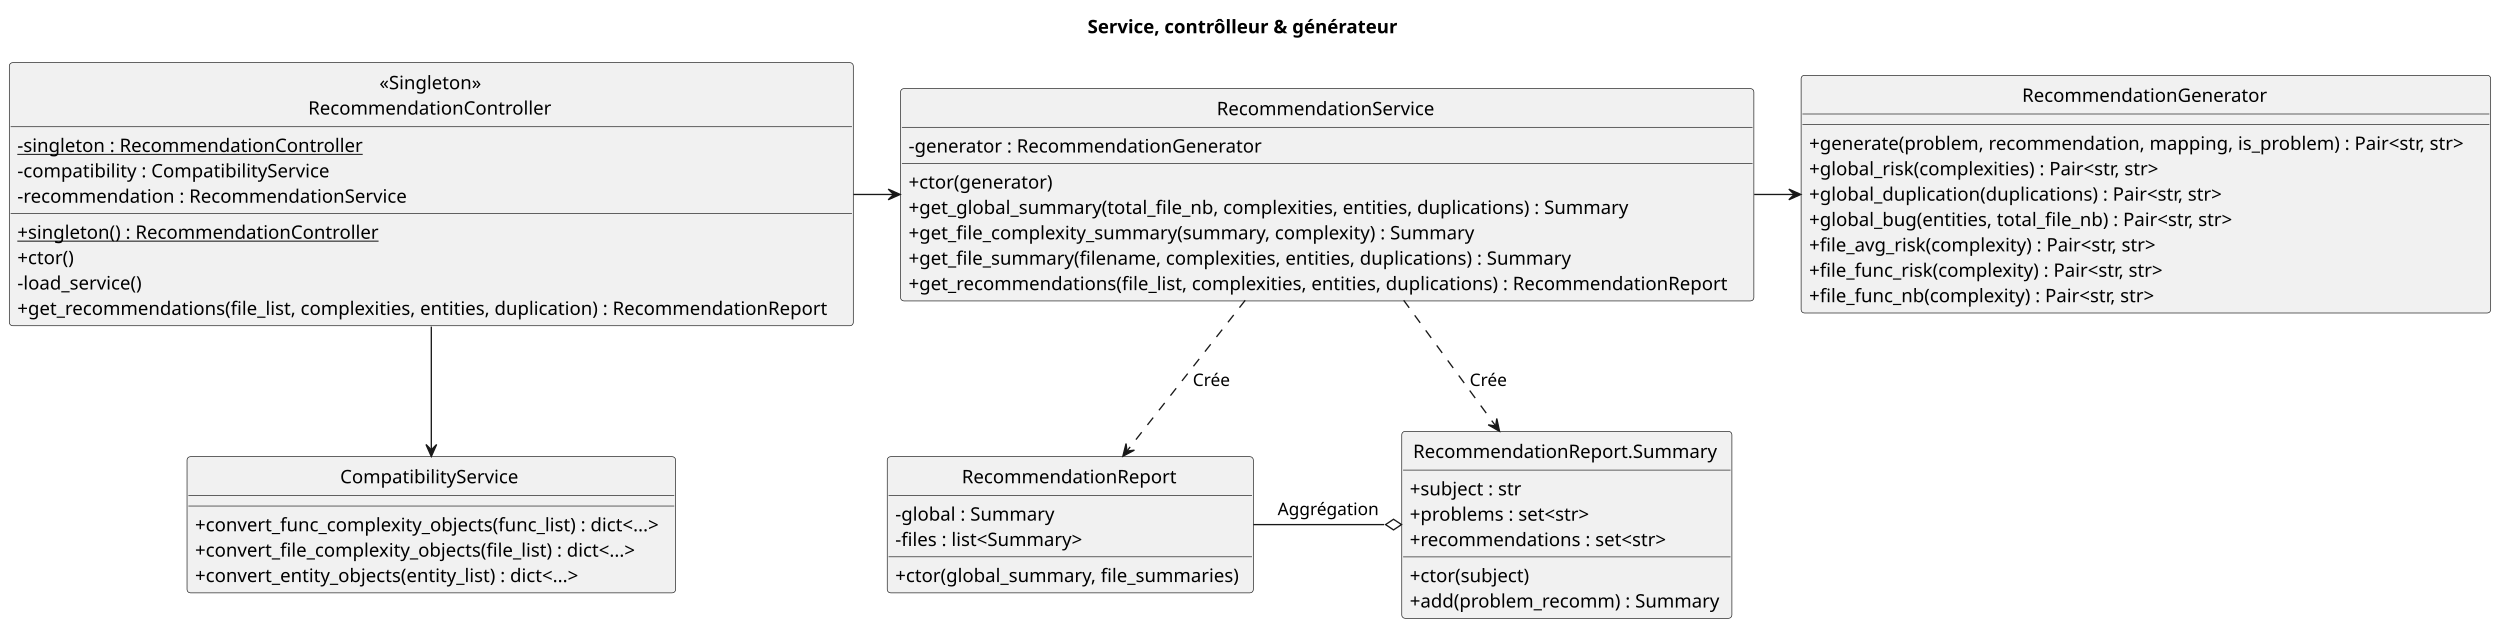
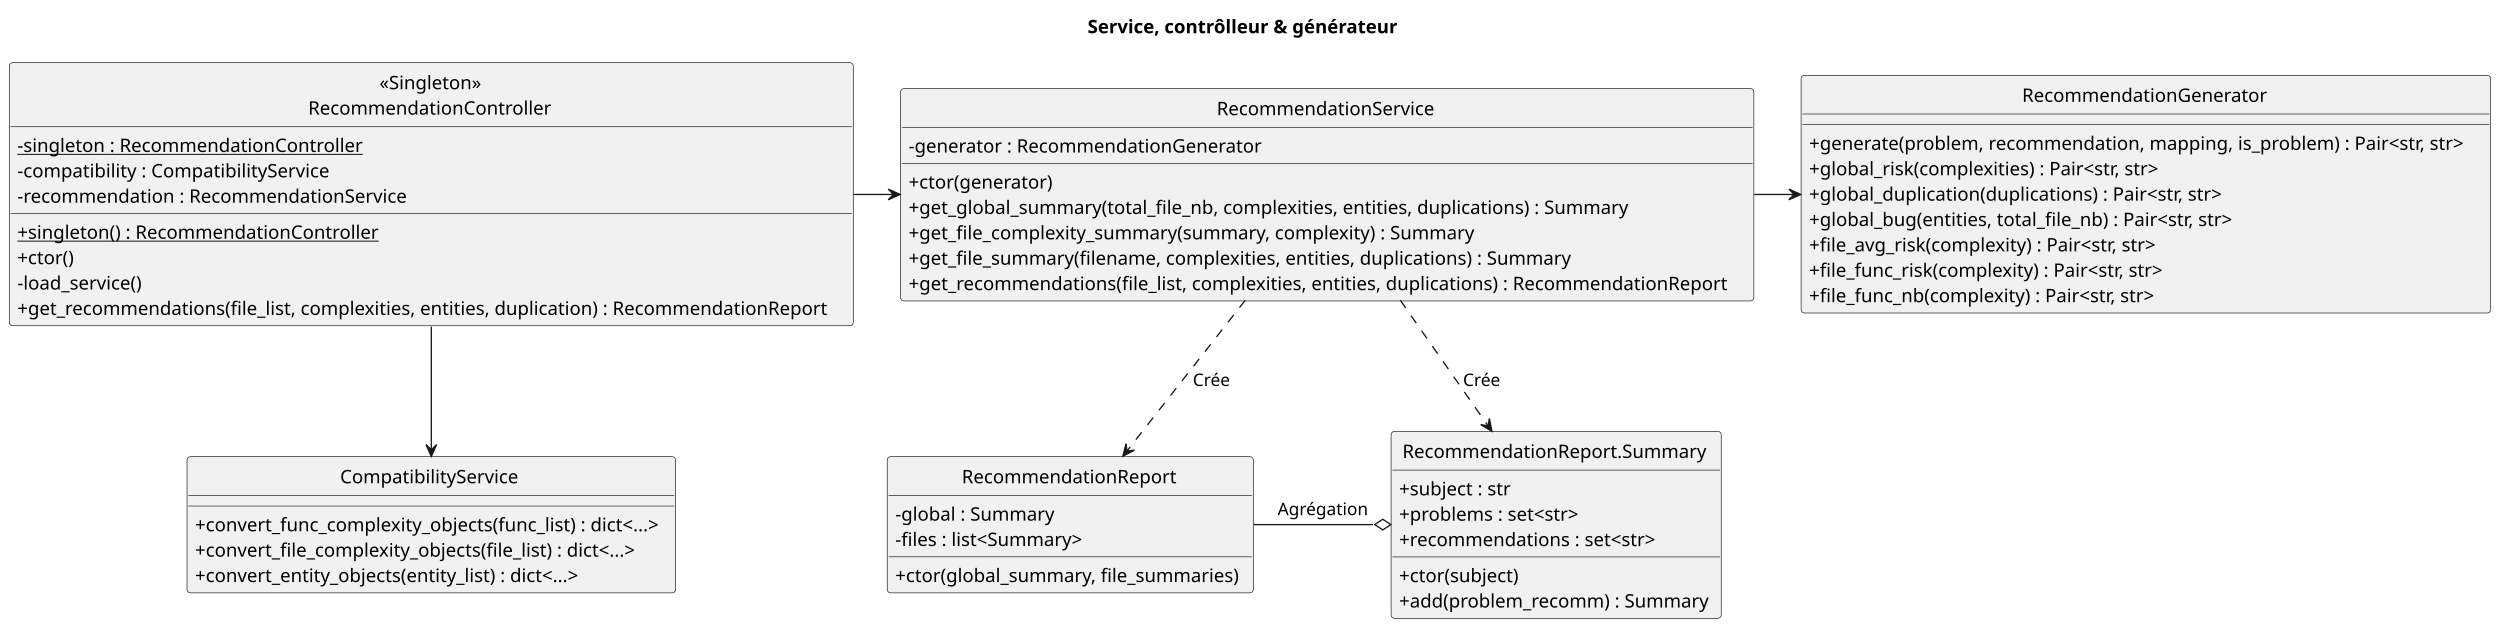
<svg xmlns="http://www.w3.org/2000/svg" contentStyleType="text/css" height="471px" preserveAspectRatio="none" style="width:1878px;height:471px;background:#FFFFFF;" version="1.1" viewBox="0 0 1878 471" width="1878px" zoomAndPan="magnify">
  <defs />
  <g>
    <text fill="#000000" font-family="sans-serif" font-size="14" font-weight="bold" lengthAdjust="spacing" textLength="230" x="817" y="24.966">Service, contrôlleur &amp; générateur</text>
    <g id="elem_RecommendationController">
      <rect codeLine="6" fill="#F1F1F1" height="197.611" id="RecommendationController" rx="2.5" ry="2.5" style="stroke:#181818;stroke-width:0.5;" width="634" x="7" y="47.068" />
      <text fill="#000000" font-family="sans-serif" font-size="14" lengthAdjust="spacing" textLength="78" x="285" y="67.034">«Singleton»</text>
      <text fill="#000000" font-family="sans-serif" font-size="14" lengthAdjust="spacing" textLength="185" x="231.5" y="86.102">RecommendationController</text>
      <line style="stroke:#181818;stroke-width:0.5;" x1="8" x2="640" y1="95.204" y2="95.204" />
      <text fill="#000000" font-family="sans-serif" font-size="14" lengthAdjust="spacing" text-decoration="underline" textLength="265" x="13" y="114.17">-singleton : RecommendationController</text>
      <text fill="#000000" font-family="sans-serif" font-size="14" lengthAdjust="spacing" textLength="241" x="13" y="133.238">-compatibility : CompatibilityService</text>
      <text fill="#000000" font-family="sans-serif" font-size="14" lengthAdjust="spacing" textLength="298" x="13" y="152.305">-recommendation : RecommendationService</text>
      <line style="stroke:#181818;stroke-width:0.5;" x1="8" x2="640" y1="160.407" y2="160.407" />
      <text fill="#000000" font-family="sans-serif" font-size="14" lengthAdjust="spacing" text-decoration="underline" textLength="276" x="13" y="179.373">+singleton() : RecommendationController</text>
      <text fill="#000000" font-family="sans-serif" font-size="14" lengthAdjust="spacing" textLength="42" x="13" y="198.441">+ctor()</text>
      <text fill="#000000" font-family="sans-serif" font-size="14" lengthAdjust="spacing" textLength="95" x="13" y="217.509">-load_service()</text>
      <text fill="#000000" font-family="sans-serif" font-size="14" lengthAdjust="spacing" textLength="622" x="13" y="236.577">+get_recommendations(file_list, complexities, entities, duplication) : RecommendationReport</text>
    </g>
    <g id="elem_CompatibilityService">
      <rect codeLine="16" fill="#F1F1F1" height="102.272" id="CompatibilityService" rx="2.5" ry="2.5" style="stroke:#181818;stroke-width:0.5;" width="367" x="140.5" y="343.068" />
      <text fill="#000000" font-family="sans-serif" font-size="14" lengthAdjust="spacing" textLength="137" x="255.5" y="363.034">CompatibilityService</text>
      <line style="stroke:#181818;stroke-width:0.5;" x1="141.5" x2="506.5" y1="372.136" y2="372.136" />
      <line style="stroke:#181818;stroke-width:0.5;" x1="141.5" x2="506.5" y1="380.136" y2="380.136" />
      <text fill="#000000" font-family="sans-serif" font-size="14" lengthAdjust="spacing" textLength="355" x="146.5" y="399.102">+convert_func_complexity_objects(func_list) : dict&lt;...&gt;</text>
      <text fill="#000000" font-family="sans-serif" font-size="14" lengthAdjust="spacing" textLength="337" x="146.5" y="418.17">+convert_file_complexity_objects(file_list) : dict&lt;...&gt;</text>
      <text fill="#000000" font-family="sans-serif" font-size="14" lengthAdjust="spacing" textLength="293" x="146.5" y="437.238">+convert_entity_objects(entity_list) : dict&lt;...&gt;</text>
    </g>
    <g id="elem_RecommendationService">
      <rect codeLine="22" fill="#F1F1F1" height="159.475" id="RecommendationService" rx="2.5" ry="2.5" style="stroke:#181818;stroke-width:0.5;" width="641" x="676.5" y="66.568" />
      <text fill="#000000" font-family="sans-serif" font-size="14" lengthAdjust="spacing" textLength="166" x="914" y="86.534">RecommendationService</text>
      <line style="stroke:#181818;stroke-width:0.5;" x1="677.5" x2="1316.5" y1="95.636" y2="95.636" />
      <text fill="#000000" font-family="sans-serif" font-size="14" lengthAdjust="spacing" textLength="270" x="682.5" y="114.602">-generator : RecommendationGenerator</text>
      <line style="stroke:#181818;stroke-width:0.5;" x1="677.5" x2="1316.5" y1="122.704" y2="122.704" />
      <text fill="#000000" font-family="sans-serif" font-size="14" lengthAdjust="spacing" textLength="109" x="682.5" y="141.67">+ctor(generator)</text>
      <text fill="#000000" font-family="sans-serif" font-size="14" lengthAdjust="spacing" textLength="553" x="682.5" y="160.738">+get_global_summary(total_file_nb, complexities, entities, duplications) : Summary</text>
      <text fill="#000000" font-family="sans-serif" font-size="14" lengthAdjust="spacing" textLength="431" x="682.5" y="179.805">+get_file_complexity_summary(summary, complexity) : Summary</text>
      <text fill="#000000" font-family="sans-serif" font-size="14" lengthAdjust="spacing" textLength="510" x="682.5" y="198.873">+get_file_summary(filename, complexities, entities, duplications) : Summary</text>
      <text fill="#000000" font-family="sans-serif" font-size="14" lengthAdjust="spacing" textLength="629" x="682.5" y="217.941">+get_recommendations(file_list, complexities, entities, duplications) : RecommendationReport</text>
    </g>
    <g id="elem_RecommendationGenerator">
      <rect codeLine="31" fill="#F1F1F1" height="178.543" id="RecommendationGenerator" rx="2.5" ry="2.5" style="stroke:#181818;stroke-width:0.5;" width="518" x="1353" y="56.568" />
      <text fill="#000000" font-family="sans-serif" font-size="14" lengthAdjust="spacing" textLength="186" x="1519" y="76.534">RecommendationGenerator</text>
      <line style="stroke:#181818;stroke-width:0.5;" x1="1354" x2="1870" y1="85.636" y2="85.636" />
      <line style="stroke:#181818;stroke-width:0.5;" x1="1354" x2="1870" y1="93.636" y2="93.636" />
      <text fill="#000000" font-family="sans-serif" font-size="14" lengthAdjust="spacing" textLength="506" x="1359" y="112.602">+generate(problem, recommendation, mapping, is_problem) : Pair&lt;str, str&gt;</text>
      <text fill="#000000" font-family="sans-serif" font-size="14" lengthAdjust="spacing" textLength="270" x="1359" y="131.67">+global_risk(complexities) : Pair&lt;str, str&gt;</text>
      <text fill="#000000" font-family="sans-serif" font-size="14" lengthAdjust="spacing" textLength="321" x="1359" y="150.738">+global_duplication(duplications) : Pair&lt;str, str&gt;</text>
      <text fill="#000000" font-family="sans-serif" font-size="14" lengthAdjust="spacing" textLength="328" x="1359" y="169.805">+global_bug(entities, total_file_nb) : Pair&lt;str, str&gt;</text>
      <text fill="#000000" font-family="sans-serif" font-size="14" lengthAdjust="spacing" textLength="267" x="1359" y="188.873">+file_avg_risk(complexity) : Pair&lt;str, str&gt;</text>
      <text fill="#000000" font-family="sans-serif" font-size="14" lengthAdjust="spacing" textLength="273" x="1359" y="207.941">+file_func_risk(complexity) : Pair&lt;str, str&gt;</text>
      <text fill="#000000" font-family="sans-serif" font-size="14" lengthAdjust="spacing" textLength="267" x="1359" y="227.009">+file_func_nb(complexity) : Pair&lt;str, str&gt;</text>
    </g>
    <g id="elem_RecommendationReport">
      <rect codeLine="41" fill="#F1F1F1" height="102.272" id="RecommendationReport" rx="2.5" ry="2.5" style="stroke:#181818;stroke-width:0.5;" width="275" x="666.5" y="343.068" />
      <text fill="#000000" font-family="sans-serif" font-size="14" lengthAdjust="spacing" textLength="163" x="722.5" y="363.034">RecommendationReport</text>
      <line style="stroke:#181818;stroke-width:0.5;" x1="667.5" x2="940.5" y1="372.136" y2="372.136" />
      <text fill="#000000" font-family="sans-serif" font-size="14" lengthAdjust="spacing" textLength="123" x="672.5" y="391.102">-global : Summary</text>
      <text fill="#000000" font-family="sans-serif" font-size="14" lengthAdjust="spacing" textLength="145" x="672.5" y="410.17">-files : list&lt;Summary&gt;</text>
      <line style="stroke:#181818;stroke-width:0.5;" x1="667.5" x2="940.5" y1="418.272" y2="418.272" />
      <text fill="#000000" font-family="sans-serif" font-size="14" lengthAdjust="spacing" textLength="263" x="672.5" y="437.238">+ctor(global_summary, file_summaries)</text>
    </g>
    <g id="elem_RRSummary">
-       <rect codeLine="47" fill="#F1F1F1" height="140.407" id="RRSummary" rx="2.5" ry="2.5" style="stroke:#181818;stroke-width:0.5;" width="248" x="1053" y="324.068" />
-       <text fill="#000000" font-family="sans-serif" font-size="14" lengthAdjust="spacing" textLength="231" x="1061.5" y="344.034">RecommendationReport.Summary</text>
-       <line style="stroke:#181818;stroke-width:0.5;" x1="1054" x2="1300" y1="353.136" y2="353.136" />
-       <text fill="#000000" font-family="sans-serif" font-size="14" lengthAdjust="spacing" textLength="87" x="1059" y="372.102">+subject : str</text>
-       <text fill="#000000" font-family="sans-serif" font-size="14" lengthAdjust="spacing" textLength="138" x="1059" y="391.17">+problems : set&lt;str&gt;</text>
-       <text fill="#000000" font-family="sans-serif" font-size="14" lengthAdjust="spacing" textLength="196" x="1059" y="410.238">+recommendations : set&lt;str&gt;</text>
-       <line style="stroke:#181818;stroke-width:0.5;" x1="1054" x2="1300" y1="418.34" y2="418.34" />
-       <text fill="#000000" font-family="sans-serif" font-size="14" lengthAdjust="spacing" textLength="91" x="1059" y="437.305">+ctor(subject)</text>
-       <text fill="#000000" font-family="sans-serif" font-size="14" lengthAdjust="spacing" textLength="236" x="1059" y="456.373">+add(problem_recomm) : Summary</text>
+       <rect codeLine="47" fill="#F1F1F1" height="140.407" id="RRSummary" rx="2.5" ry="2.5" style="stroke:#181818;stroke-width:0.5;" width="248" x="1045" y="324.068" />
+       <text fill="#000000" font-family="sans-serif" font-size="14" lengthAdjust="spacing" textLength="231" x="1053.5" y="344.034">RecommendationReport.Summary</text>
+       <line style="stroke:#181818;stroke-width:0.5;" x1="1046" x2="1292" y1="353.136" y2="353.136" />
+       <text fill="#000000" font-family="sans-serif" font-size="14" lengthAdjust="spacing" textLength="87" x="1051" y="372.102">+subject : str</text>
+       <text fill="#000000" font-family="sans-serif" font-size="14" lengthAdjust="spacing" textLength="138" x="1051" y="391.17">+problems : set&lt;str&gt;</text>
+       <text fill="#000000" font-family="sans-serif" font-size="14" lengthAdjust="spacing" textLength="196" x="1051" y="410.238">+recommendations : set&lt;str&gt;</text>
+       <line style="stroke:#181818;stroke-width:0.5;" x1="1046" x2="1292" y1="418.34" y2="418.34" />
+       <text fill="#000000" font-family="sans-serif" font-size="14" lengthAdjust="spacing" textLength="91" x="1051" y="437.305">+ctor(subject)</text>
+       <text fill="#000000" font-family="sans-serif" font-size="14" lengthAdjust="spacing" textLength="236" x="1051" y="456.373">+add(problem_recomm) : Summary</text>
    </g>
    <g id="link_RecommendationController_RecommendationService">
      <path codeLine="55" d="M641.11,146.068 C651.08,146.068 661.04,146.068 671,146.068 " fill="none" id="RecommendationController-to-RecommendationService" style="stroke:#181818;stroke-width:1.0;" />
      <polygon fill="#181818" points="676.21,146.068,667.21,142.068,671.21,146.068,667.21,150.068,676.21,146.068" style="stroke:#181818;stroke-width:1.0;" />
    </g>
    <g id="link_RecommendationController_CompatibilityService">
      <path codeLine="56" d="M324,245.358 C324,276.848 324,310.608 324,337.878 " fill="none" id="RecommendationController-to-CompatibilityService" style="stroke:#181818;stroke-width:1.0;" />
      <polygon fill="#181818" points="324,342.898,328,333.898,324,337.898,320,333.898,324,342.898" style="stroke:#181818;stroke-width:1.0;" />
    </g>
    <g id="link_RecommendationService_RecommendationReport">
      <path codeLine="57" d="M935.4,225.578 C906.46,262.468 872.68,305.528 846.62,338.748 " fill="none" id="RecommendationService-to-RecommendationReport" style="stroke:#181818;stroke-width:1.0;stroke-dasharray:7.0,7.0;" />
      <polygon fill="#181818" points="843.48,342.748,852.185,338.141,846.568,338.816,845.894,333.199,843.48,342.748" style="stroke:#181818;stroke-width:1.0;" />
      <text fill="#000000" font-family="sans-serif" font-size="13" lengthAdjust="spacing" textLength="27" x="896" y="289.965">Crée</text>
    </g>
    <g id="link_RecommendationService_RRSummary">
-       <path codeLine="58" d="M1054.45,225.578 C1076.51,255.738 1101.59,290.008 1123.29,319.668 " fill="none" id="RecommendationService-to-RRSummary" style="stroke:#181818;stroke-width:1.0;stroke-dasharray:7.0,7.0;" />
-       <polygon fill="#181818" points="1126.47,324.008,1124.369,314.386,1123.511,319.977,1117.92,319.12,1126.47,324.008" style="stroke:#181818;stroke-width:1.0;" />
-       <text fill="#000000" font-family="sans-serif" font-size="13" lengthAdjust="spacing" textLength="27" x="1104" y="289.965">Crée</text>
+       <path codeLine="58" d="M1051.89,225.578 C1072.98,255.738 1096.95,290.008 1117.68,319.668 " fill="none" id="RecommendationService-to-RRSummary" style="stroke:#181818;stroke-width:1.0;stroke-dasharray:7.0,7.0;" />
+       <polygon fill="#181818" points="1120.72,324.008,1118.818,314.344,1117.845,319.917,1112.272,318.945,1120.72,324.008" style="stroke:#181818;stroke-width:1.0;" />
+       <text fill="#000000" font-family="sans-serif" font-size="13" lengthAdjust="spacing" textLength="27" x="1099" y="289.965">Crée</text>
    </g>
    <g id="link_RecommendationReport_RRSummary">
-       <path codeLine="59" d="M941.57,394.068 C973.59,394.068 1007.69,394.068 1039.7,394.068 " fill="none" id="RecommendationReport-to-RRSummary" style="stroke:#181818;stroke-width:1.0;" />
-       <polygon fill="none" points="1052.81,394.068,1046.81,390.068,1040.81,394.068,1046.81,398.068,1052.81,394.068" style="stroke:#181818;stroke-width:1.0;" />
-       <text fill="#000000" font-family="sans-serif" font-size="13" lengthAdjust="spacing" textLength="75" x="959.75" y="386.965">Aggrégation</text>
+       <path codeLine="59" d="M941.73,394.068 C971.07,394.068 1002.05,394.068 1031.39,394.068 " fill="none" id="RecommendationReport-to-RRSummary" style="stroke:#181818;stroke-width:1.0;" />
+       <polygon fill="none" points="1044.74,394.068,1038.74,390.068,1032.74,394.068,1038.74,398.068,1044.74,394.068" style="stroke:#181818;stroke-width:1.0;" />
+       <text fill="#000000" font-family="sans-serif" font-size="13" lengthAdjust="spacing" textLength="67" x="959.75" y="386.965">Agrégation</text>
    </g>
    <g id="link_RecommendationService_RecommendationGenerator">
      <path codeLine="60" d="M1317.71,146.068 C1327.67,146.068 1337.62,146.068 1347.57,146.068 " fill="none" id="RecommendationService-to-RecommendationGenerator" style="stroke:#181818;stroke-width:1.0;" />
      <polygon fill="#181818" points="1352.77,146.068,1343.77,142.068,1347.77,146.068,1343.77,150.068,1352.77,146.068" style="stroke:#181818;stroke-width:1.0;" />
    </g>
  </g>
</svg>
